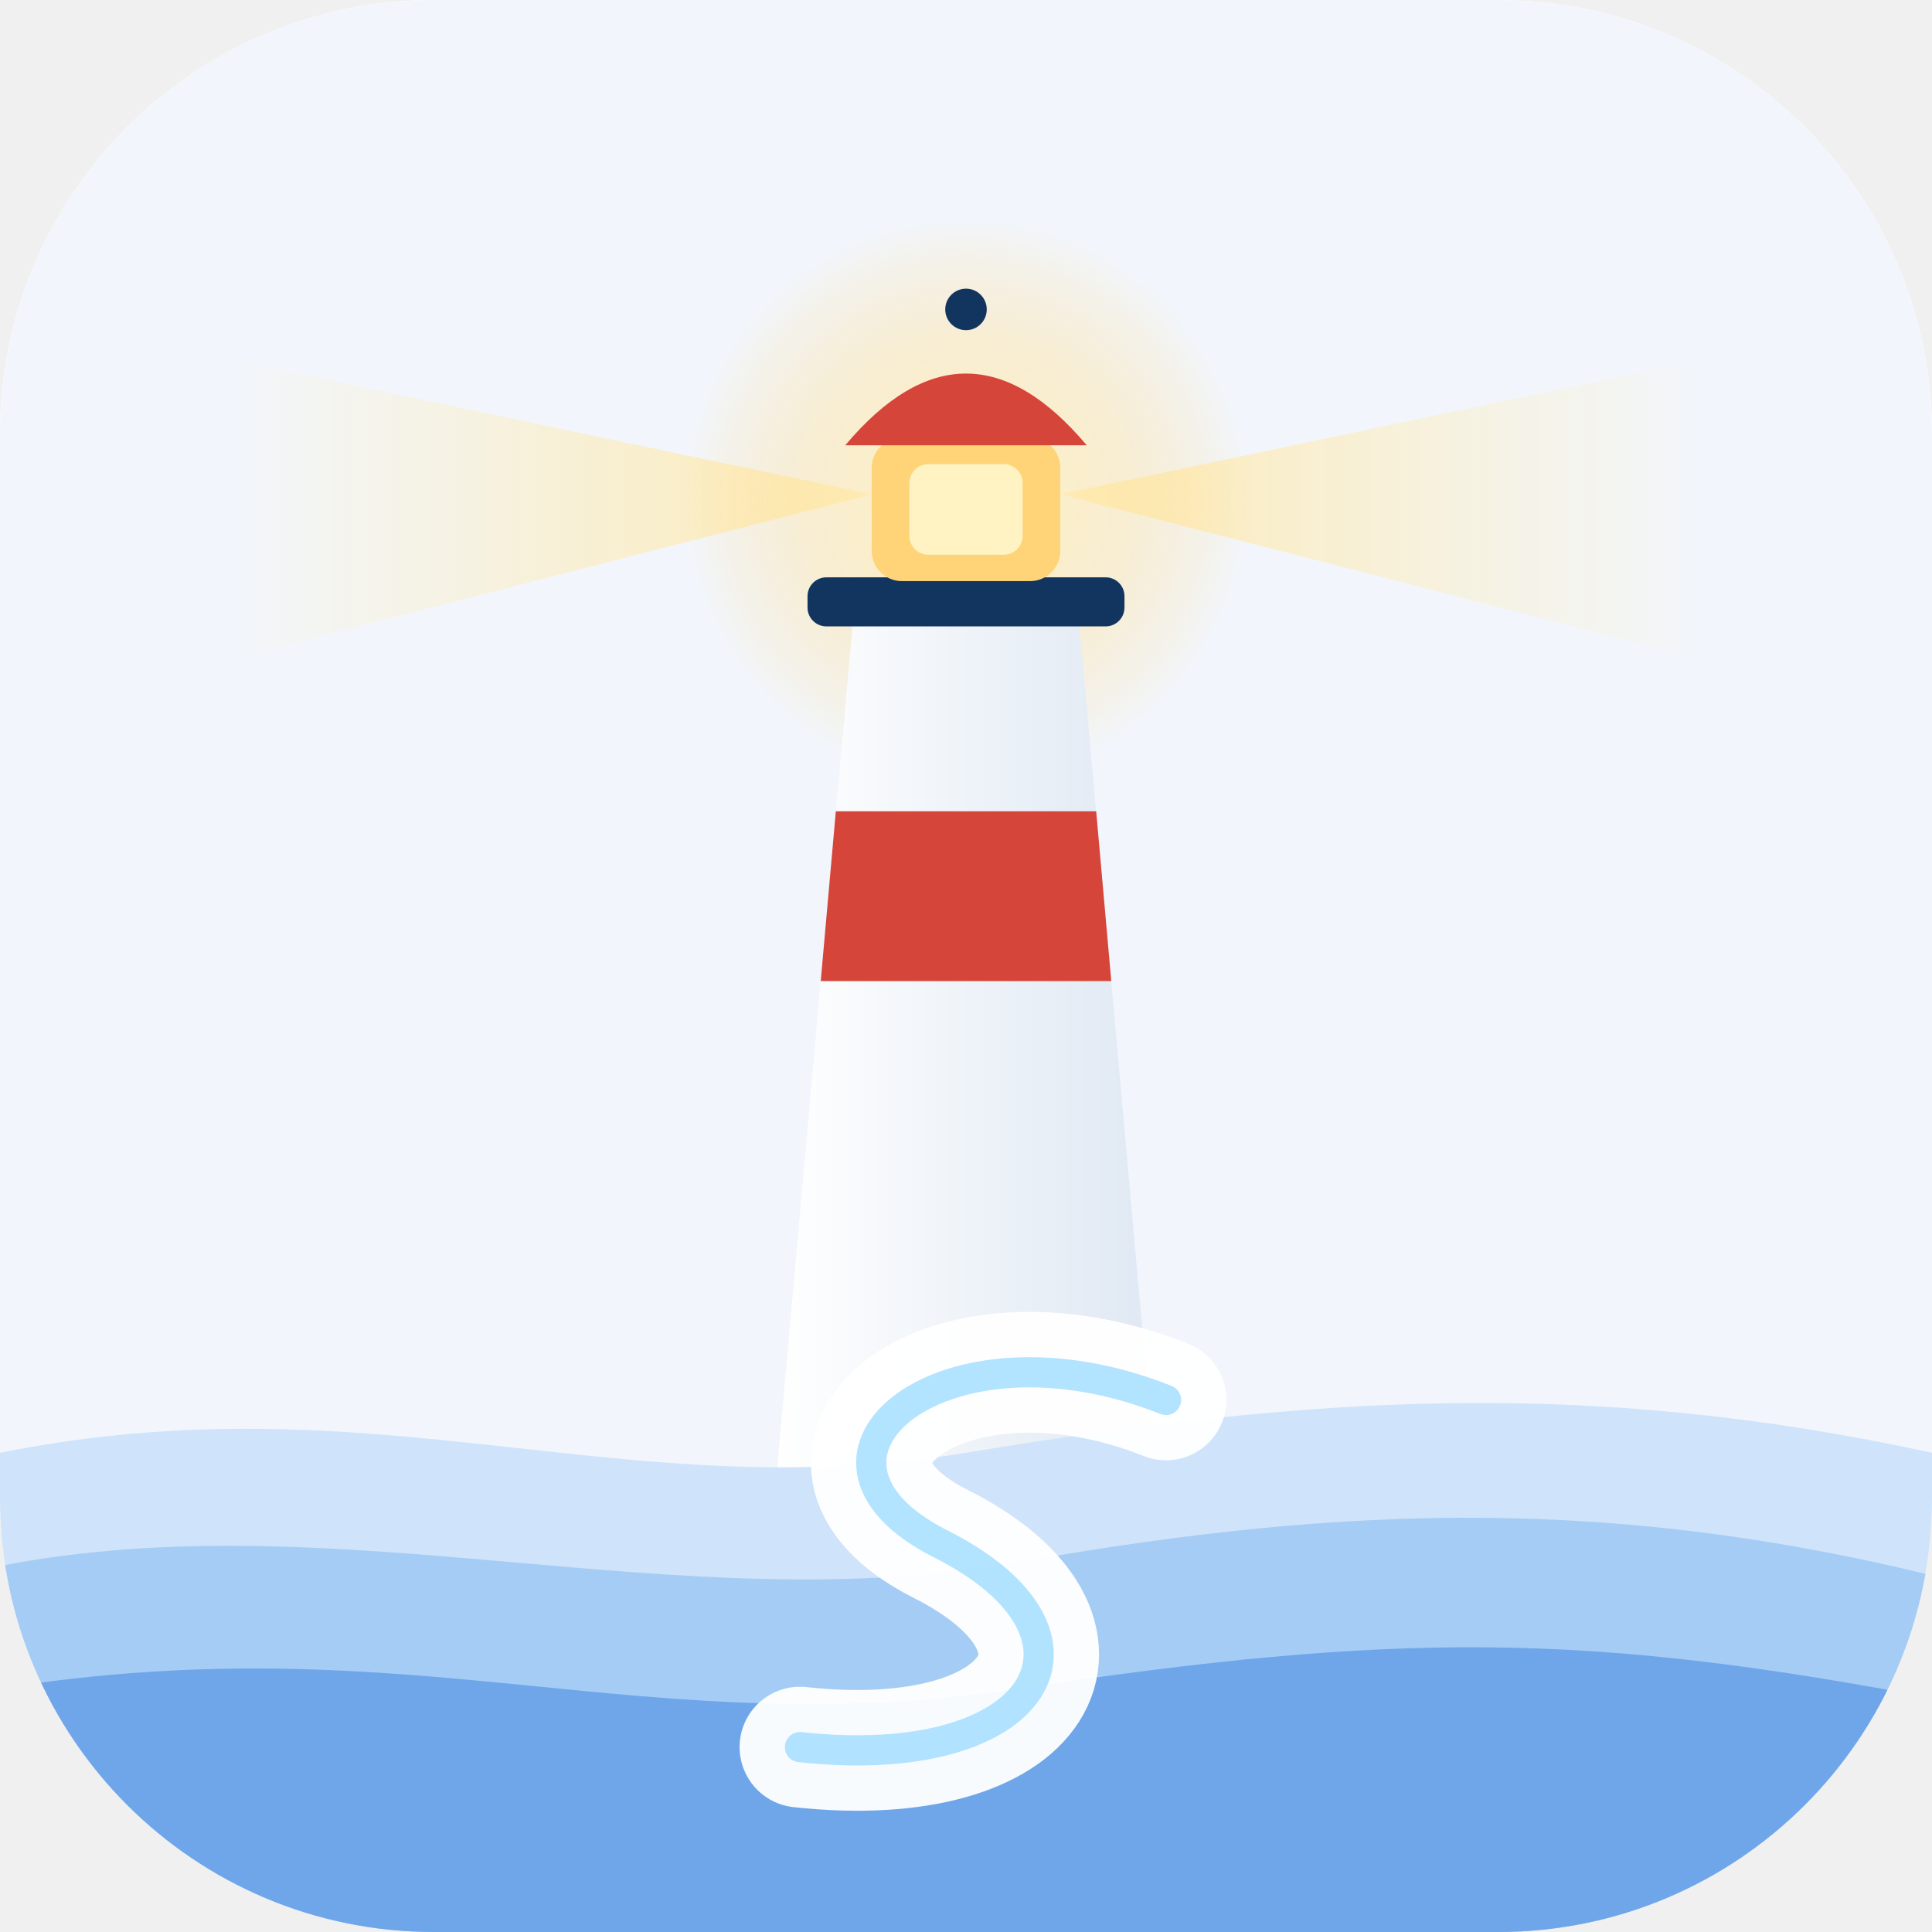
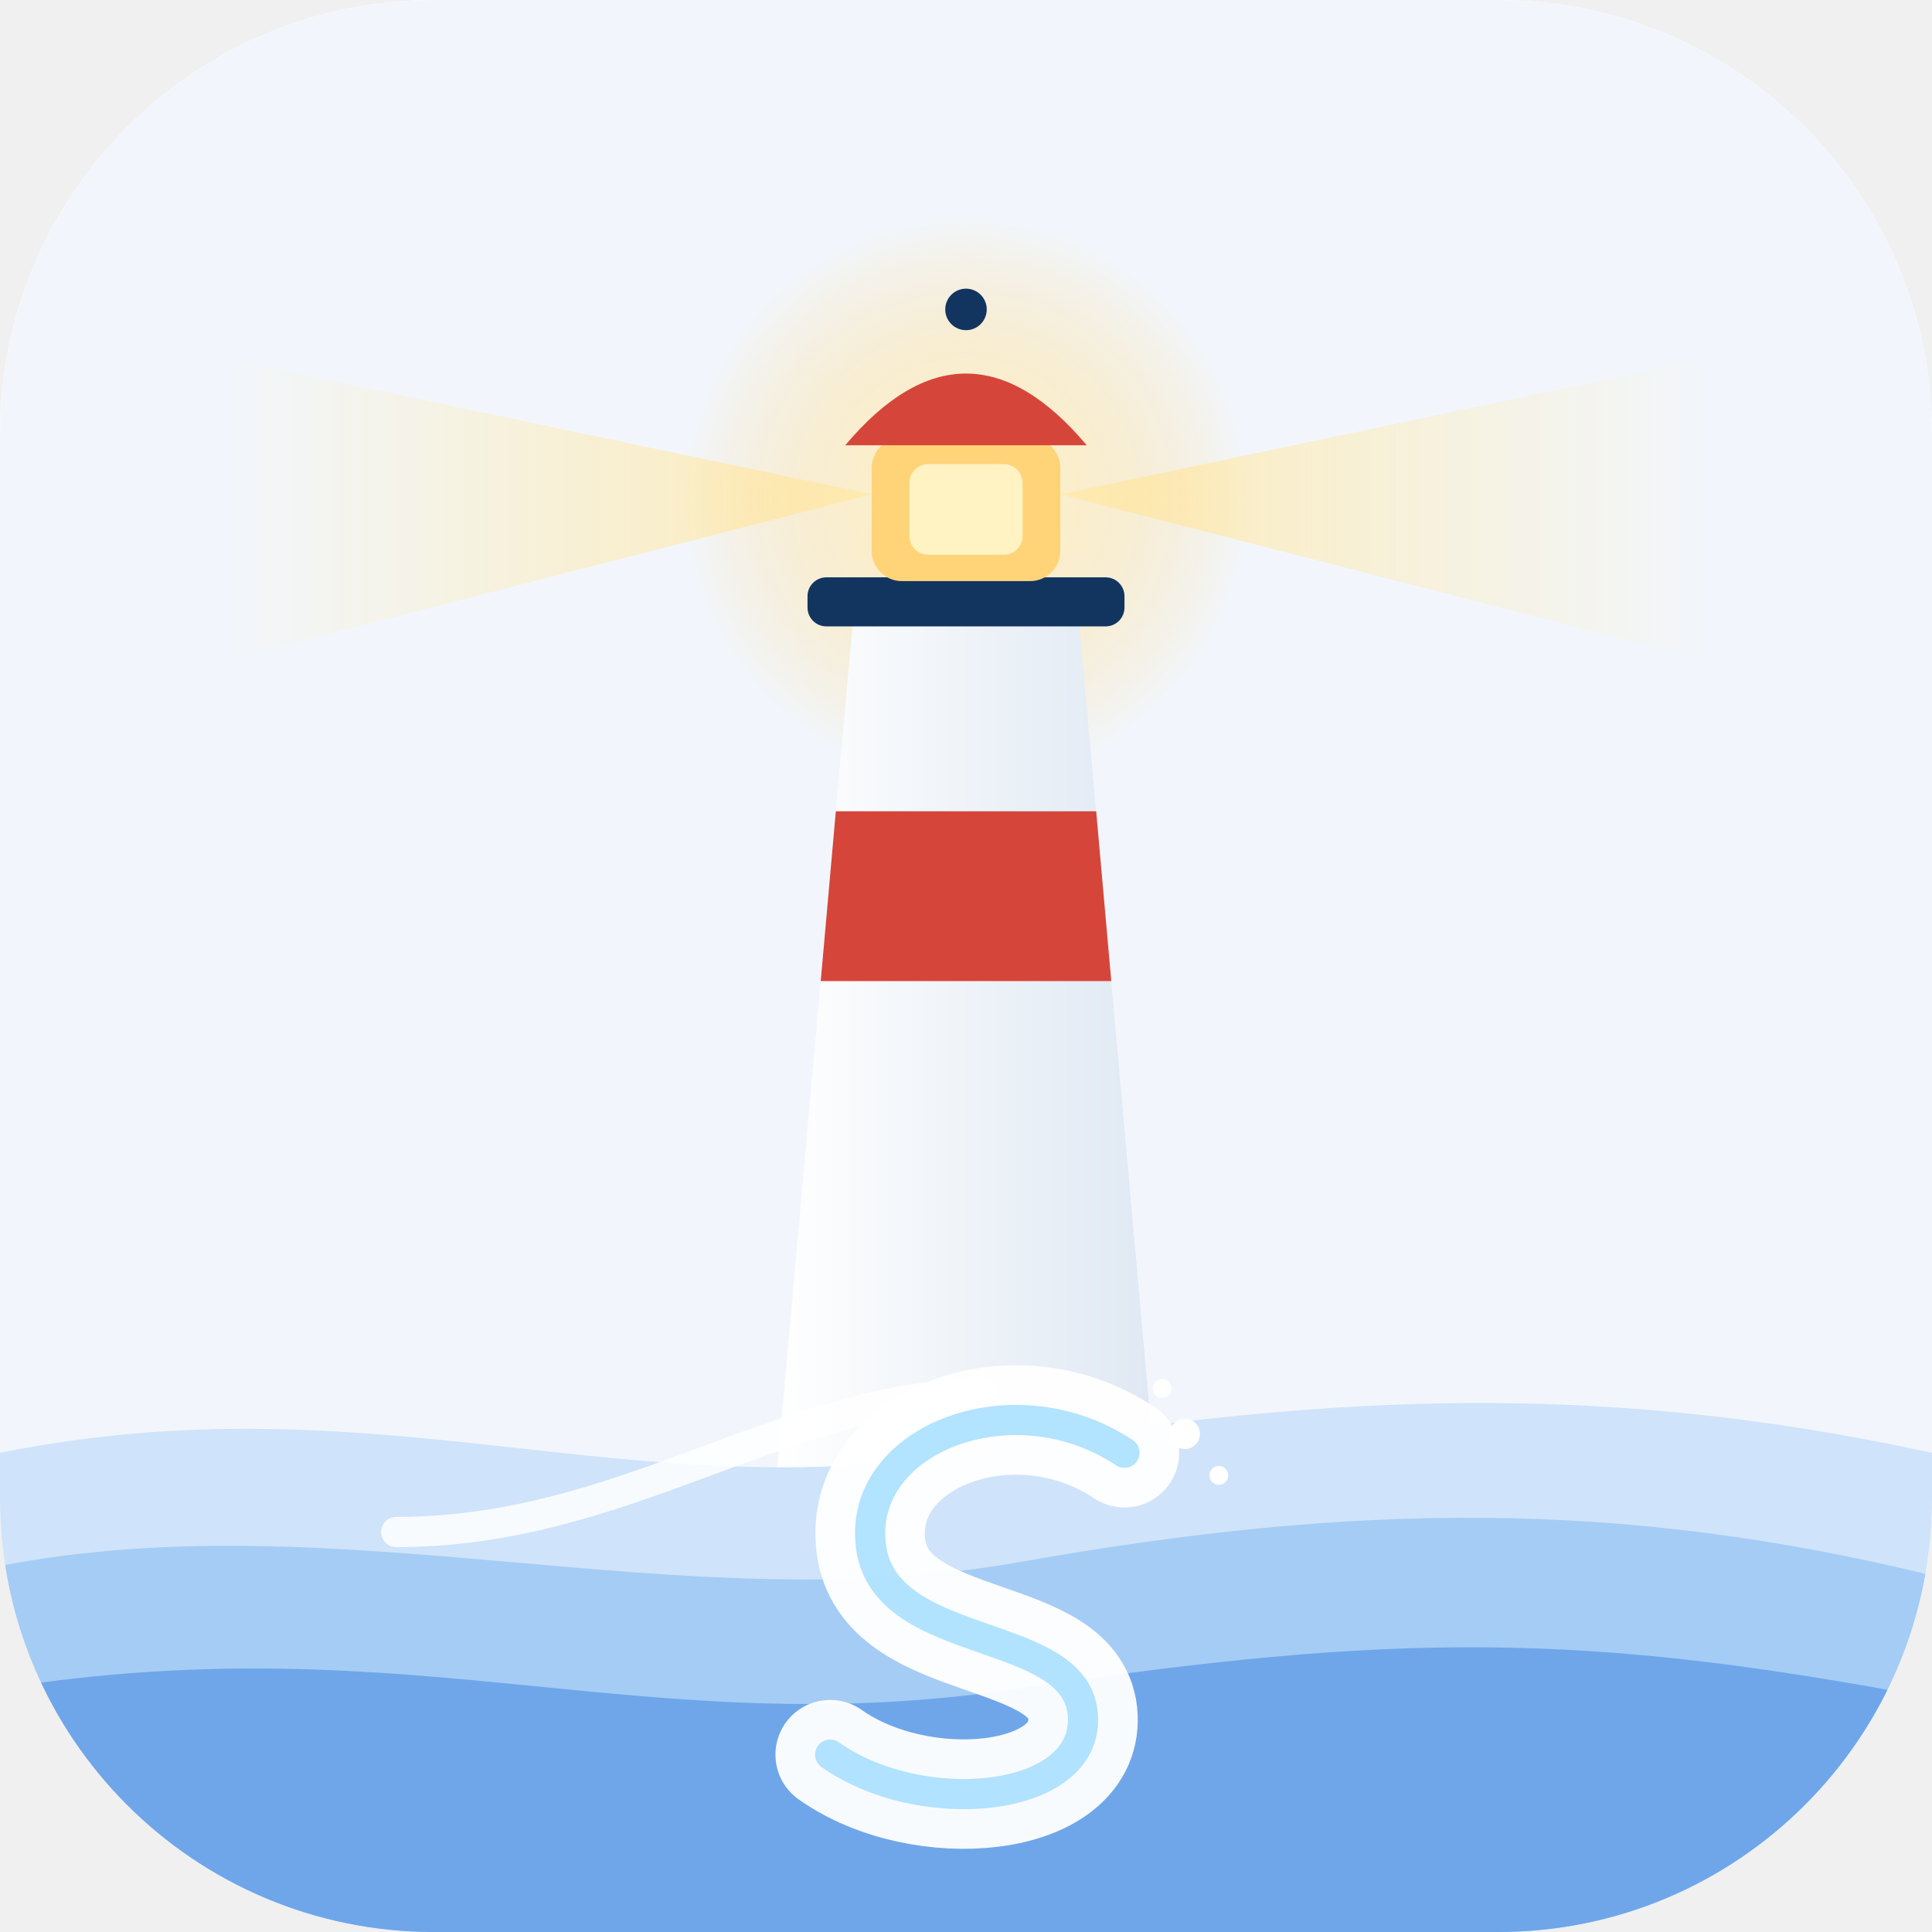
<svg xmlns="http://www.w3.org/2000/svg" viewBox="0 0 1024 1024" width="1024" height="1024">
  <defs>
    <clipPath id="q">
      <rect width="1024" height="1024" rx="230" />
    </clipPath>
    <linearGradient id="fascio" x1="0" x2="1">
      <stop offset="0" stop-color="#ffe9a8" stop-opacity="0" />
      <stop offset="1" stop-color="#ffe9a8" stop-opacity="0.85" />
    </linearGradient>
    <linearGradient id="fascio2" x1="1" x2="0">
      <stop offset="0" stop-color="#ffe9a8" stop-opacity="0" />
      <stop offset="1" stop-color="#ffe9a8" stop-opacity="0.85" />
    </linearGradient>
    <linearGradient id="t" x1="0" x2="1">
      <stop offset="0" stop-color="#ffffff" />
      <stop offset="1" stop-color="#dfe8f3" />
    </linearGradient>
    <radialGradient id="luce">
      <stop offset="0" stop-color="#fff6cf" />
      <stop offset="1" stop-color="#ffd479" stop-opacity="0" />
    </radialGradient>
  </defs>
  <g clip-path="url(#q)">
    <rect width="1024" height="1024" fill="#ffffff" />
    <rect x="0" y="0" width="1024" height="1024" fill="#f2f6fc" />
    <polygon points="462,262 120,190 120,350" fill="url(#fascio)" />
    <polygon points="562,262 904,190 904,350" fill="url(#fascio2)" />
    <circle cx="512" cy="265" r="150" fill="url(#luce)" />
    <polygon points="452,330 572,330 614,800 410,800" fill="url(#t)" />
    <polygon points="443,430 581,430 589,520 435,520" fill="#d6453a" />
    <polygon points="431,600 593,600 598,640 426,640" fill="#d6453a" opacity="0.0" />
    <rect x="428" y="306" width="168" height="26" rx="10" fill="#12355f" />
    <rect x="462" y="232" width="100" height="76" rx="16" fill="#ffd479" />
    <rect x="482" y="246" width="60" height="48" rx="10" fill="#fff3c4" />
    <path d="M448 236 Q512 160 576 236Z" fill="#d6453a" />
    <circle cx="512" cy="164" r="11" fill="#12355f" />
    <path d="M0 770 C 200 730 330 800 512 770 S 840 730 1024 770 V1024 H0Z" fill="#cfe3fa" />
    <path d="M0 830 C 180 795 360 860 540 828 S 860 795 1024 835 V1024 H0Z" fill="#a5ccf4" />
    <path d="M0 895 C 220 860 340 925 540 895 S 840 865 1024 900 V1024 H0Z" fill="#6fa6ea" />
-     <path d="M618 742 C 500 695 408 772 498 818 C 594 866 552 940 424 926" fill="none" stroke="#ffffff" stroke-width="64" stroke-linecap="round" opacity="0.95" />
-     <path d="M618 742 C 500 695 408 772 498 818 C 594 866 552 940 424 926" fill="none" stroke="#9fdcff" stroke-width="16" stroke-linecap="round" opacity="0.8" />
+     <path d="M596 770 C 536 730 452 764 462 822 C 472 876 572 862 574 910 C 576 956 488 964 440 930" fill="none" stroke="#ffffff" stroke-width="58" stroke-linecap="round" opacity="0.95" />
+     <path d="M596 770 C 536 730 452 764 462 822 C 472 876 572 862 574 910 C 576 956 488 964 440 930" fill="none" stroke="#9fdcff" stroke-width="16" stroke-linecap="round" opacity="0.8" />
+     <path d="M210 812 C 330 812 410 742 520 738" fill="none" stroke="#ffffff" stroke-width="16" stroke-linecap="round" opacity="0.85" />
+     <circle cx="628" cy="760" r="8" fill="#ffffff" />
+     <circle cx="646" cy="782" r="5" fill="#ffffff" />
+     <circle cx="616" cy="736" r="5" fill="#ffffff" />
  </g>
</svg>
